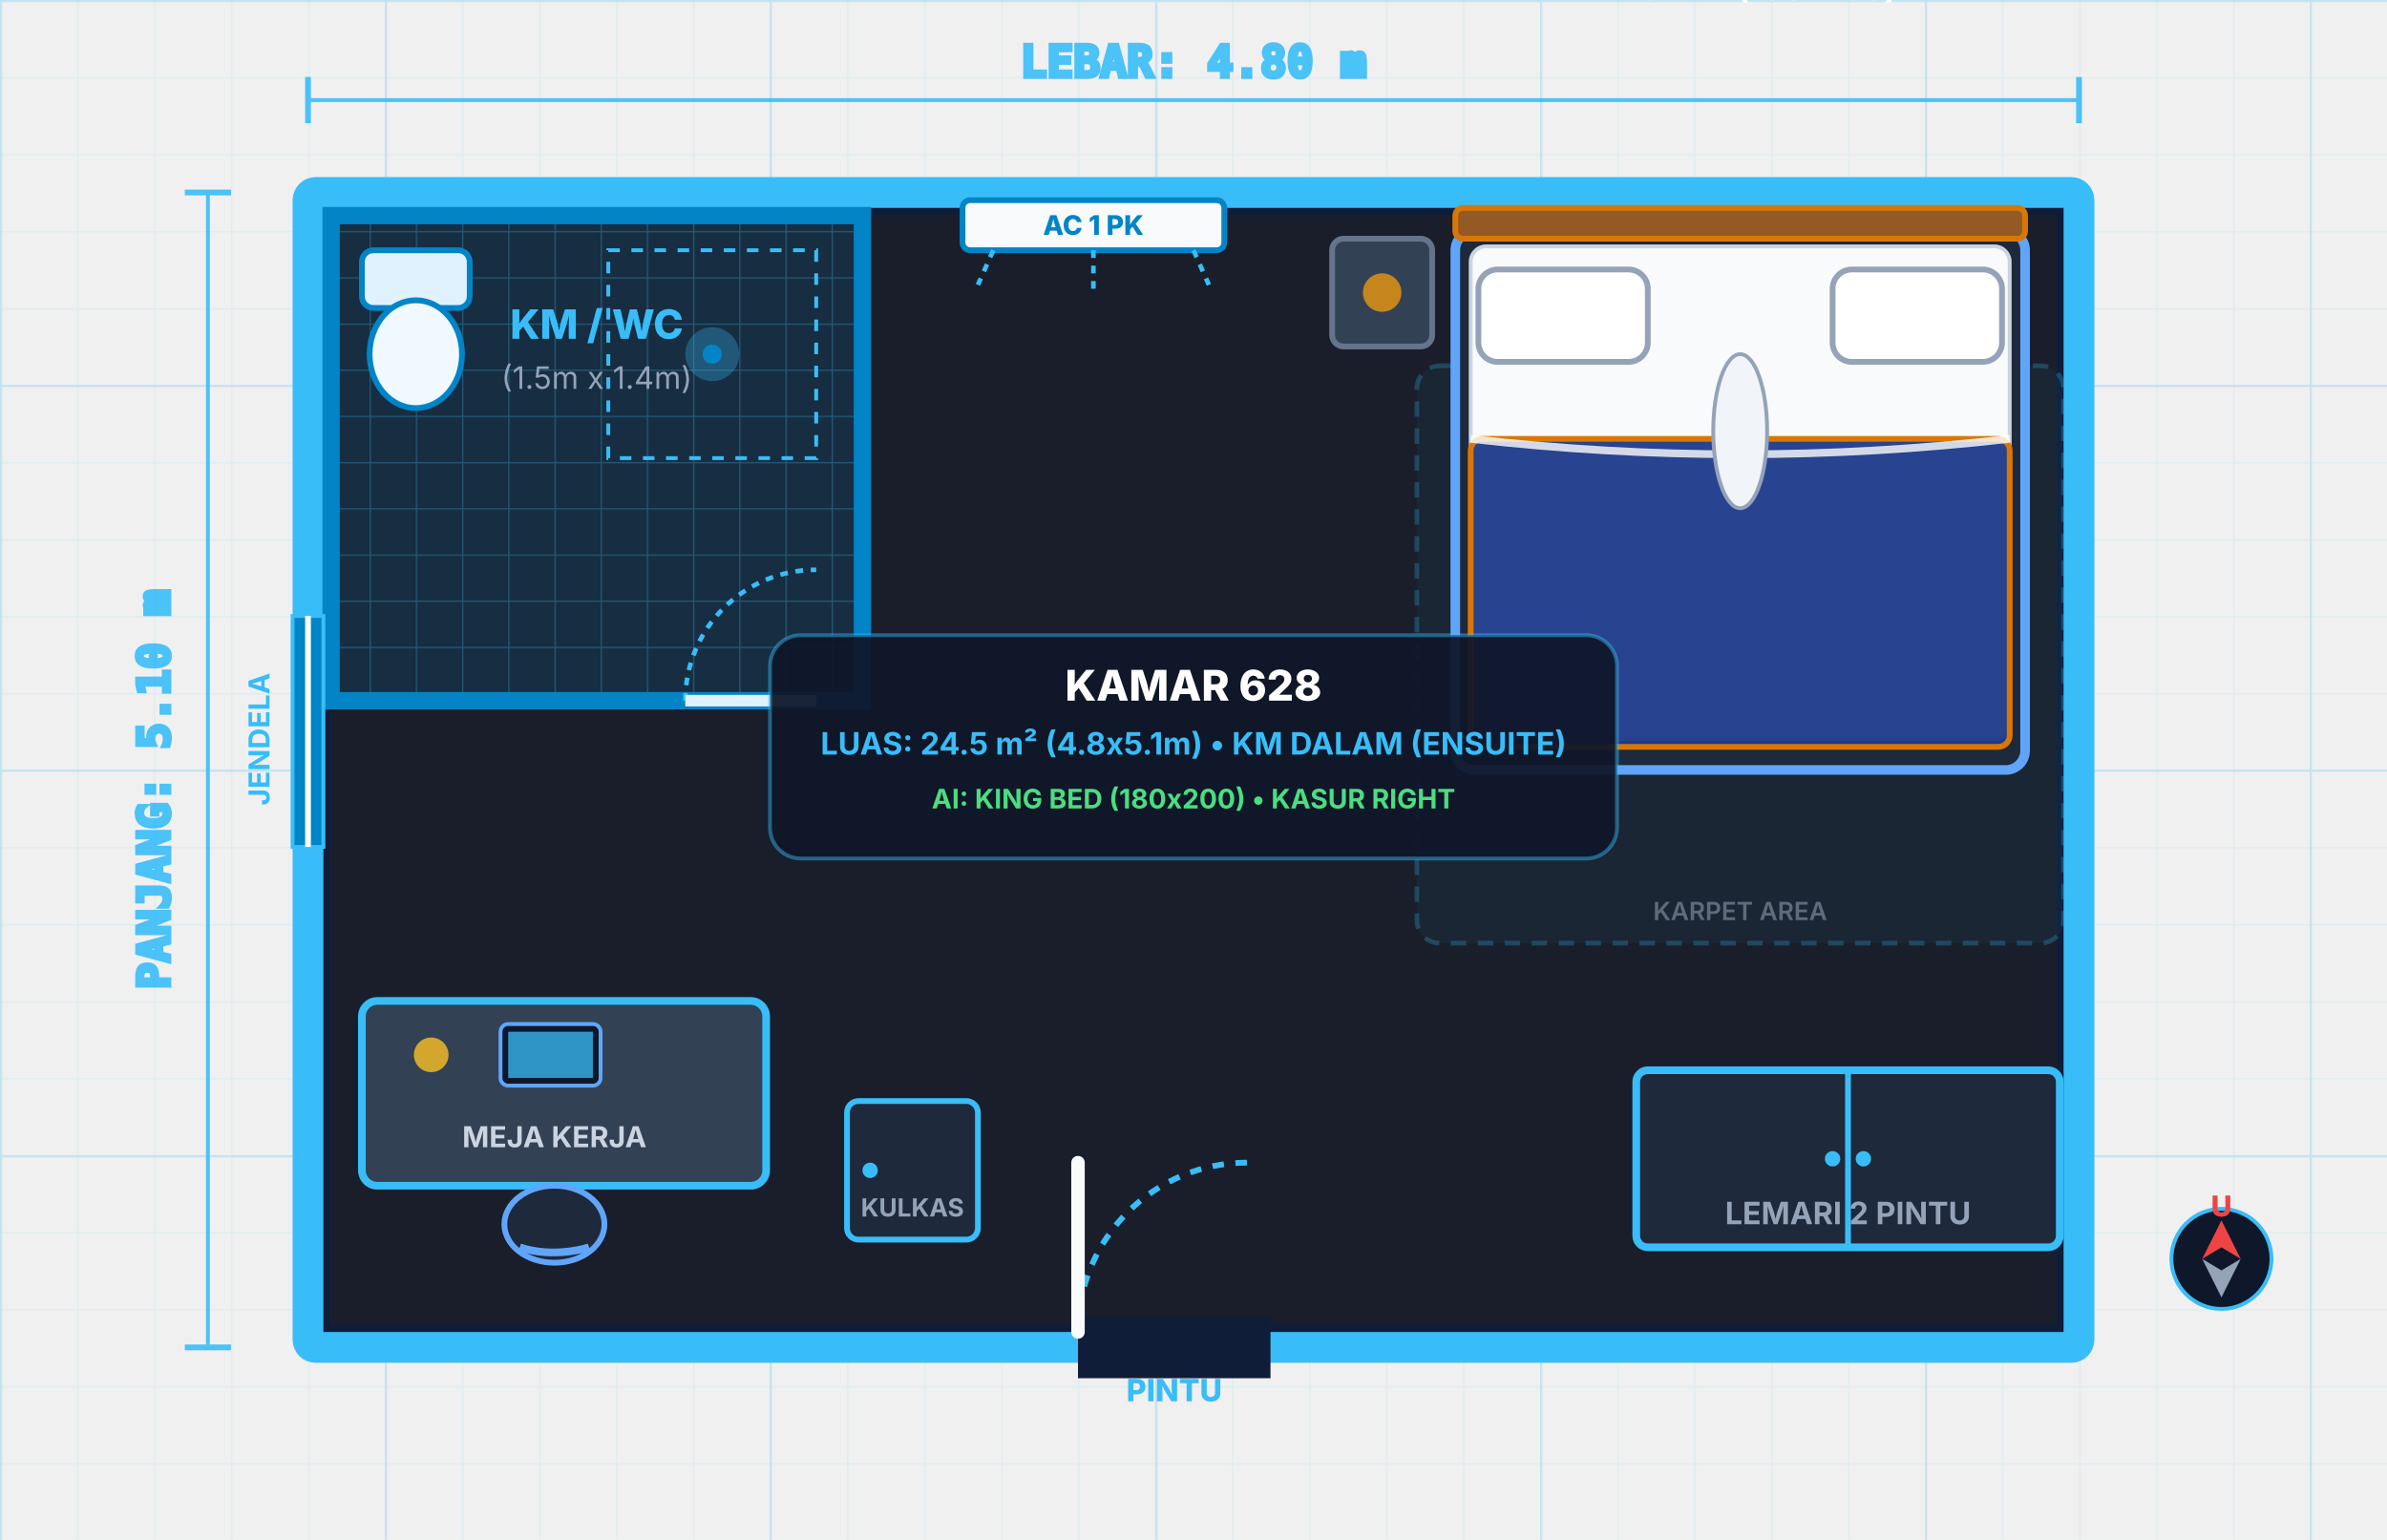
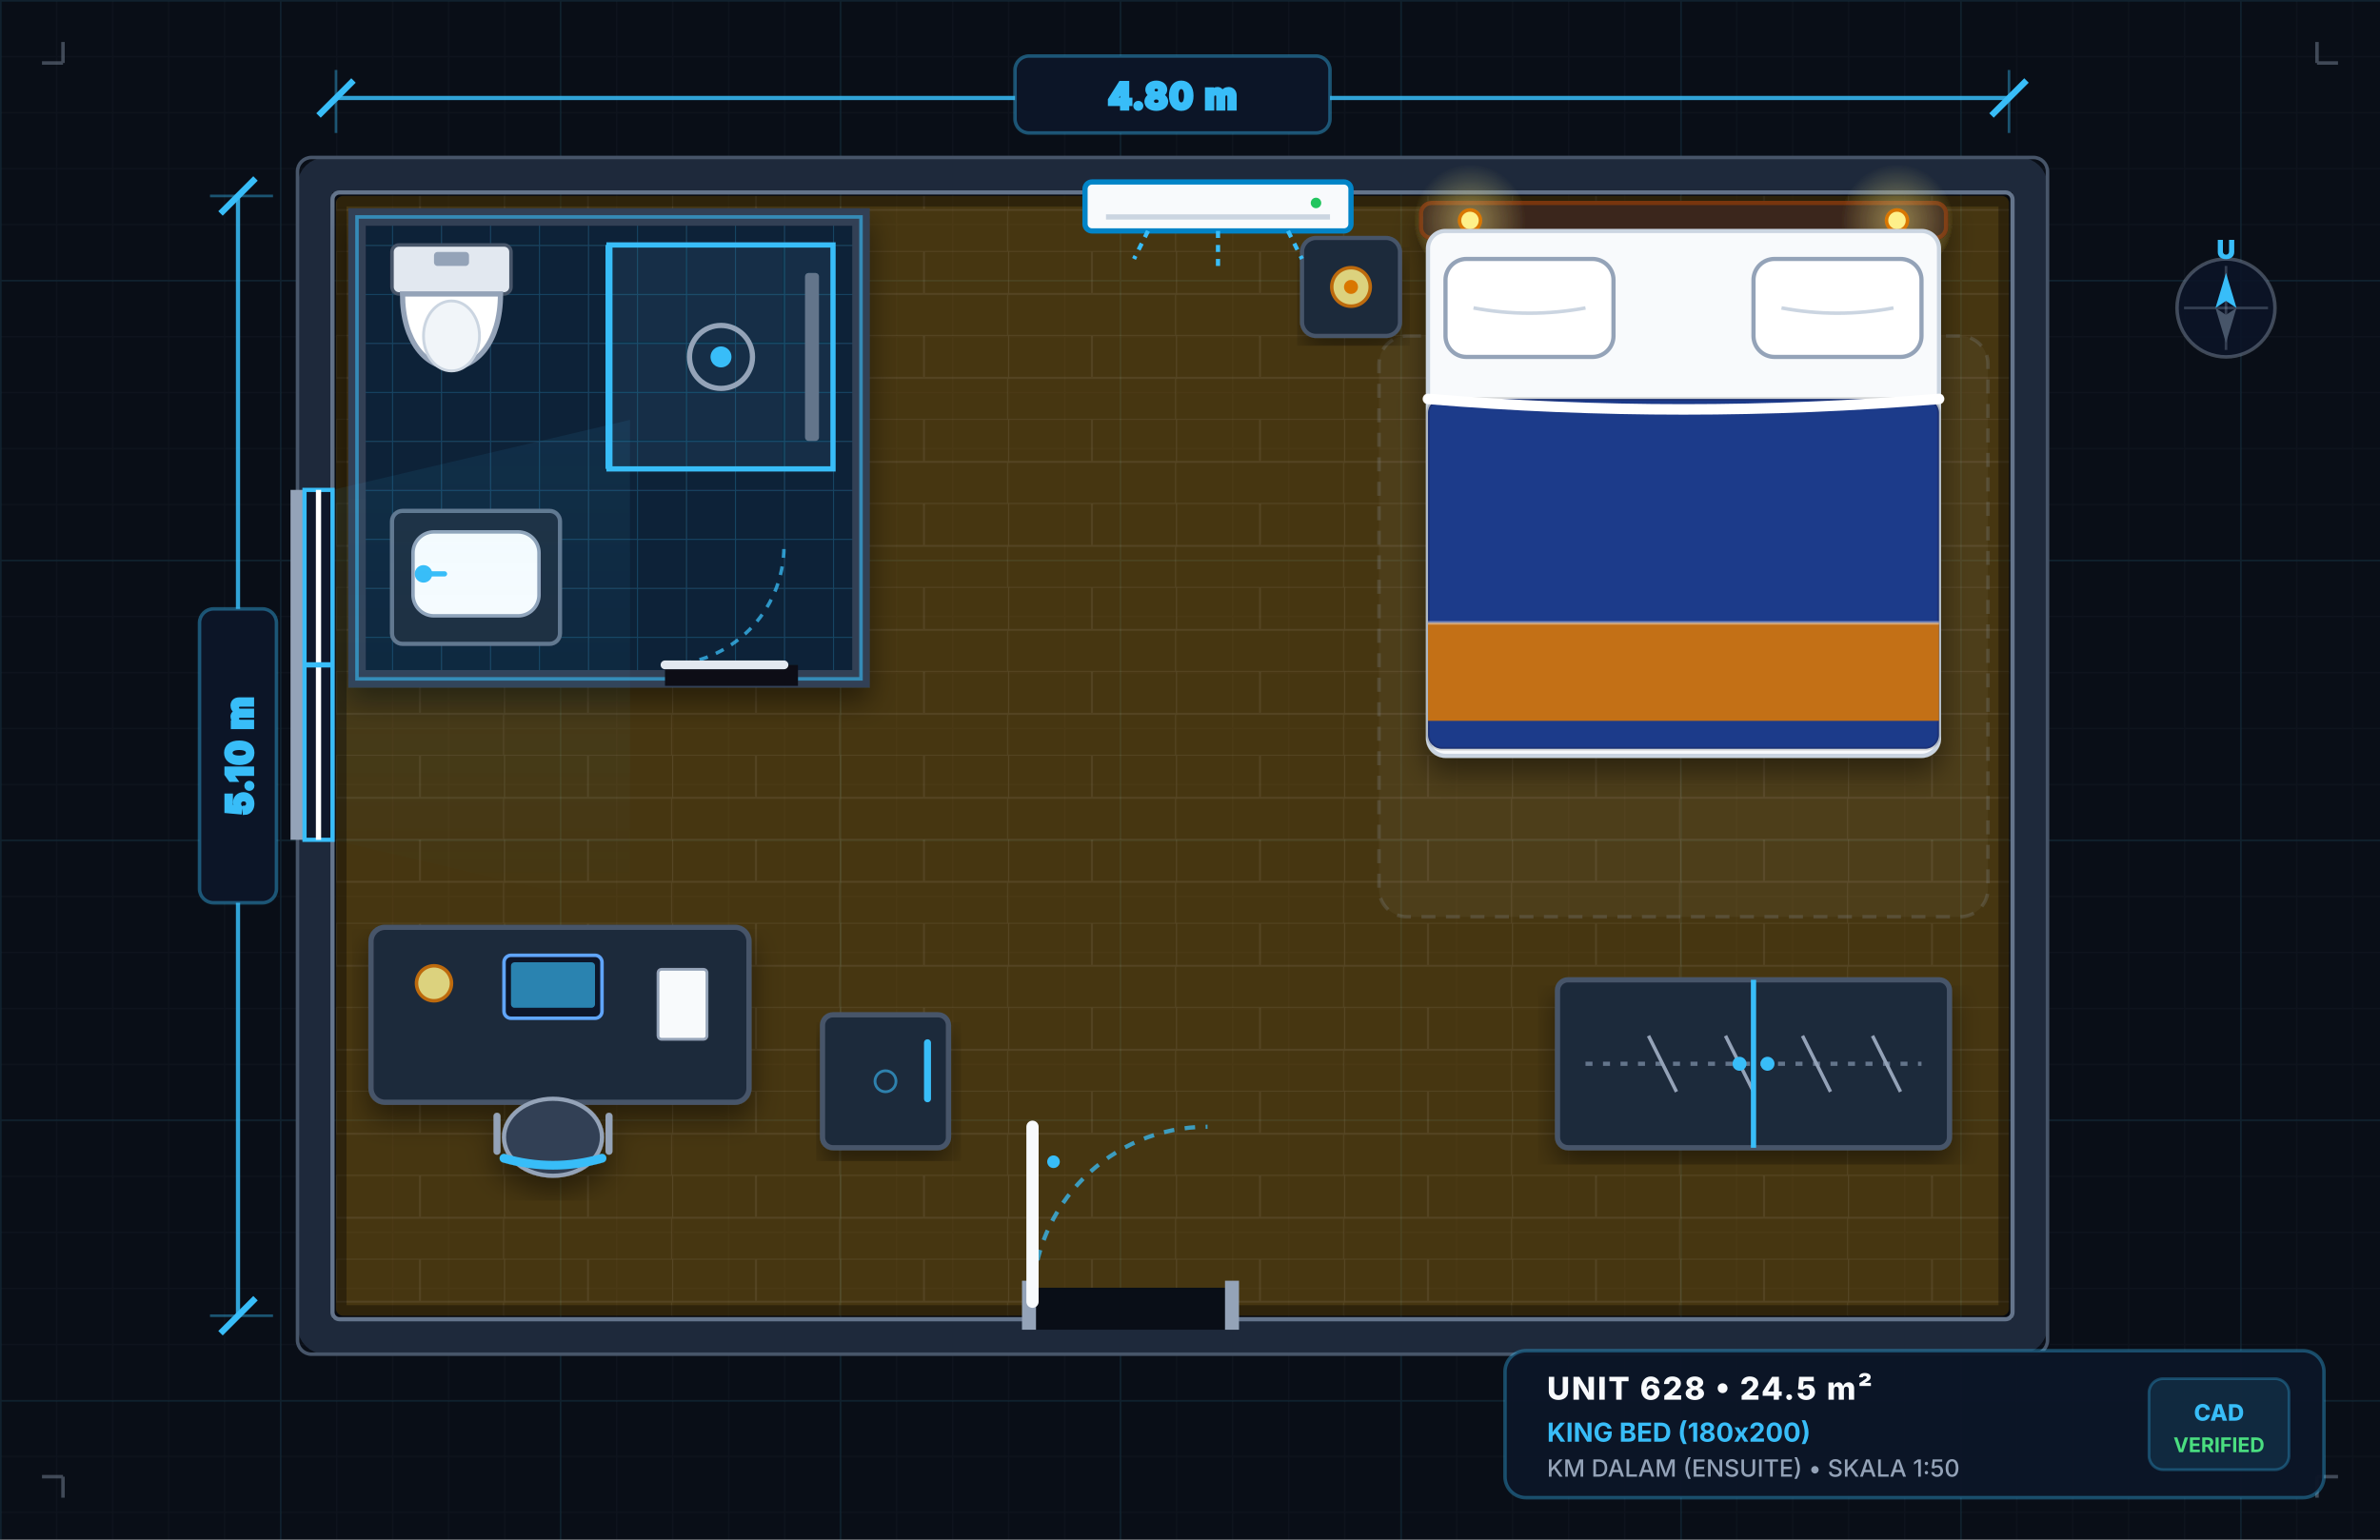
- <svg xmlns="http://www.w3.org/2000/svg" viewBox="0 0 620 400" width="100%" height="100%" style="background:#0b1329; border-radius:12px; font-family:'Inter',system-ui,sans-serif;">
+ <svg xmlns="http://www.w3.org/2000/svg" viewBox="0 0 680 440" width="100%" height="100%" style="background:#090e17; border-radius:14px; font-family:'Inter',system-ui,-apple-system,sans-serif;">
  <defs>
-     <pattern id="grid_s_278" width="20" height="20" patternUnits="userSpaceOnUse">
-       <path d="M 20 0 L 0 0 0 20" fill="none" stroke="rgba(56, 189, 248, 0.08)" stroke-width="0.8" />
+     <pattern id="grid_cad_278" width="16" height="16" patternUnits="userSpaceOnUse">
+       <path d="M 16 0 L 0 0 0 16" fill="none" stroke="rgba(148, 163, 184, 0.04)" stroke-width="0.75" />
    </pattern>
-     <pattern id="grid_m_278" width="100" height="100" patternUnits="userSpaceOnUse">
-       <path d="M 100 0 L 0 0 0 100" fill="none" stroke="rgba(56, 189, 248, 0.18)" stroke-width="1.2" />
+     <pattern id="grid_major_278" width="80" height="80" patternUnits="userSpaceOnUse">
+       <path d="M 80 0 L 0 0 0 80" fill="none" stroke="rgba(56, 189, 248, 0.08)" stroke-width="1" />
    </pattern>
-     <pattern id="tile_278" width="12" height="12" patternUnits="userSpaceOnUse">
-       <rect width="12" height="12" fill="rgba(14, 165, 233, 0.12)" />
-       <path d="M 12 0 L 0 0 0 12" fill="none" stroke="rgba(56, 189, 248, 0.28)" stroke-width="0.7" />
+     <pattern id="parquet_278" width="48" height="24" patternUnits="userSpaceOnUse">
+       <rect width="48" height="24" fill="#ca8a04" fill-opacity="0.32" />
+       <path d="M 0 12 L 48 12 M 24 0 L 24 12 M 0 24 L 48 24 M 48 12 L 48 24 M 0 0 L 0 12" fill="none" stroke="rgba(255, 255, 255, 0.07)" stroke-width="0.6" />
    </pattern>
-     <filter id="unsure_blur_278" x="-20%" y="-20%" width="140%" height="140%">
-       <feGaussianBlur stdDeviation="3.8" />
+     <pattern id="bm_tile_278" width="14" height="14" patternUnits="userSpaceOnUse">
+       <rect width="14" height="14" fill="#0f2338" />
+       <path d="M 14 0 L 0 0 0 14" fill="none" stroke="rgba(56, 189, 248, 0.22)" stroke-width="0.6" />
+     </pattern>
+     <filter id="frost_blur_278" x="-10%" y="-10%" width="120%" height="120%">
+       <feGaussianBlur stdDeviation="5" result="blur" />
+       <feColorMatrix type="matrix" values="1 0 0 0 0  0 1 0 0 0  0 0 1 0 0  0 0 0 18 -7" />
    </filter>
-     <pattern id="unsure_hatch_278" width="8" height="8" patternTransform="rotate(45 0 0)" patternUnits="userSpaceOnUse">
-       <line x1="0" y1="0" x2="0" y2="8" stroke="rgba(148, 163, 184, 0.35)" stroke-width="1.2" stroke-dasharray="2 2" />
+     <pattern id="blind_hatch_278" width="10" height="10" patternTransform="rotate(45 0 0)" patternUnits="userSpaceOnUse">
+       <line x1="0" y1="0" x2="0" y2="10" stroke="rgba(244, 63, 94, 0.35)" stroke-width="1.2" stroke-dasharray="2 2" />
    </pattern>
+     <linearGradient id="win_light_278" x1="0%" y1="0%" x2="0%" y2="100%">
+       <stop offset="0%" stop-color="#38bdf8" stop-opacity="0.18" />
+       <stop offset="100%" stop-color="#38bdf8" stop-opacity="0.0" />
+     </linearGradient>
+     <radialGradient id="lamp_glow_278">
+       <stop offset="0%" stop-color="#fef08a" stop-opacity="0.45" />
+       <stop offset="100%" stop-color="#fef08a" stop-opacity="0" />
+     </radialGradient>
+     <filter id="drop_shadow_278" x="-5%" y="-5%" width="115%" height="115%">
+       <feDropShadow dx="0" dy="4" stdDeviation="4" flood-color="#000000" flood-opacity="0.45" />
+     </filter>
  </defs>
-   <rect width="620" height="400" fill="url(#grid_s_278)" />
-   <rect width="620" height="400" fill="url(#grid_m_278)" />
-   <g stroke="#38bdf8" stroke-width="1" opacity="0.9">
-     <line x1="80" y1="26" x2="540" y2="26" />
-     <line x1="80" y1="20" x2="80" y2="32" stroke-width="1.5" />
-     <line x1="540" y1="20" x2="540" y2="32" stroke-width="1.5" />
-     <text x="310" y="20" fill="#38bdf8" font-size="11.5" font-weight="700" text-anchor="middle" font-family="monospace">
-       LEBAR: 4.80 m
+   <rect width="680" height="440" fill="#090e17" />
+   <rect width="680" height="440" fill="url(#grid_cad_278)" />
+   <rect width="680" height="440" fill="url(#grid_major_278)" />
+   <g stroke="rgba(148, 163, 184, 0.4)" stroke-width="1">
+     <path d="M 12 18 L 18 18 M 18 12 L 18 18" />
+     <path d="M 668 18 L 662 18 M 662 12 L 662 18" />
+     <path d="M 12 422 L 18 422 M 18 428 L 18 422" />
+     <path d="M 668 422 L 662 422 M 662 428 L 662 422" />
+   </g>
+   <g stroke="#38bdf8" stroke-width="1.2">
+     <line x1="96" y1="28" x2="574" y2="28" opacity="0.85" />
+     <line x1="91" y1="33" x2="101" y2="23" stroke-width="1.8" />
+     <line x1="569" y1="33" x2="579" y2="23" stroke-width="1.8" />
+     <line x1="96" y1="38" x2="96" y2="20" opacity="0.4" stroke-width="0.75" />
+     <line x1="574" y1="38" x2="574" y2="20" opacity="0.4" stroke-width="0.75" />
+     <rect x="290" y="16" width="90" height="22" rx="4" fill="#0c1527" stroke="rgba(56, 189, 248, 0.4)" stroke-width="1" />
+     <text x="335" y="31" fill="#38bdf8" font-size="10" font-weight="700" text-anchor="middle" letter-spacing="0.5">
+       4.80 m
    </text>
  </g>
-   <g stroke="#38bdf8" stroke-width="1" opacity="0.9">
-     <line x1="54" y1="50" x2="54" y2="350" />
-     <line x1="48" y1="50" x2="60" y2="50" stroke-width="1.5" />
-     <line x1="48" y1="350" x2="60" y2="350" stroke-width="1.5" />
-     <text x="44" y="205" fill="#38bdf8" font-size="11.5" font-weight="700" text-anchor="middle" font-family="monospace" transform="rotate(-90 44 205)">
-       PANJANG: 5.10 m
+   <g stroke="#38bdf8" stroke-width="1.2">
+     <line x1="68" y1="56" x2="68" y2="376" opacity="0.85" />
+     <line x1="63" y1="61" x2="73" y2="51" stroke-width="1.8" />
+     <line x1="63" y1="381" x2="73" y2="371" stroke-width="1.8" />
+     <line x1="78" y1="56" x2="60" y2="56" opacity="0.4" stroke-width="0.75" />
+     <line x1="78" y1="376" x2="60" y2="376" opacity="0.4" stroke-width="0.75" />
+     <g transform="translate(68, 216)">
+       <rect x="-42" y="-11" width="84" height="22" rx="4" fill="#0c1527" stroke="rgba(56, 189, 248, 0.4)" stroke-width="1" transform="rotate(-90)" />
+       <text x="0" y="4" fill="#38bdf8" font-size="10" font-weight="700" text-anchor="middle" letter-spacing="0.5" transform="rotate(-90)">
+         5.10 m
+       </text>
+     </g>
+   </g>
+   <rect x="96" y="56" width="478" height="320" rx="2" fill="url(#parquet_278)" />
+   <rect x="96" y="56" width="478" height="320" fill="none" stroke="rgba(0, 0, 0, 0.35)" stroke-width="6" />
+   <rect x="90" y="50" width="490" height="332" fill="none" stroke="#1e293b" stroke-width="10" rx="3" />
+   <rect x="85" y="45" width="500" height="342" fill="none" stroke="#475569" stroke-width="1" rx="4" />
+   <rect x="95" y="55" width="480" height="322" fill="none" stroke="#64748b" stroke-width="1.2" rx="2" />
+   <g id="ensuite_bathroom" filter="url(#drop_shadow_278)">
+     <rect x="102" y="62" width="144" height="132" fill="url(#bm_tile_278)" stroke="#334155" stroke-width="5" />
+     <rect x="102" y="62" width="144" height="132" fill="none" stroke="#38bdf8" stroke-width="1" opacity="0.6" />
+     <rect x="174" y="70" width="64" height="64" fill="rgba(56, 189, 248, 0.08)" stroke="#38bdf8" stroke-width="1.5" />
+     <line x1="174" y1="70" x2="174" y2="134" stroke="#38bdf8" stroke-width="2" />
+     <circle cx="206" cy="102" r="9" fill="none" stroke="#94a3b8" stroke-width="1.5" />
+     <circle cx="206" cy="102" r="3" fill="#38bdf8" />
+     <rect x="230" y="78" width="4" height="48" rx="1" fill="#64748b" />
+     <rect x="112" y="70" width="34" height="14" rx="2" fill="#e2e8f0" stroke="#475569" stroke-width="1" />
+     <rect x="124" y="72" width="10" height="4" rx="1" fill="#94a3b8" />
+     <path d="M 115 84 C 115 112 143 112 143 84 Z" fill="#ffffff" stroke="#94a3b8" stroke-width="1.5" />
+     <ellipse cx="129" cy="96" rx="8" ry="10" fill="#f1f5f9" stroke="#cbd5e1" stroke-width="0.8" />
+     <rect x="112" y="146" width="48" height="38" rx="3" fill="#1e293b" stroke="#64748b" stroke-width="1.2" />
+     <rect x="118" y="152" width="36" height="24" rx="6" fill="#ffffff" stroke="#94a3b8" stroke-width="1" />
+     <circle cx="121" cy="164" r="2.5" fill="#38bdf8" />
+     <line x1="121" y1="164" x2="127" y2="164" stroke="#38bdf8" stroke-width="1.5" stroke-linecap="round" />
+     <rect x="190" y="190" width="38" height="6" fill="#090e17" />
+     <path d="M 190 190 A 34 34 0 0 0 224 156" fill="none" stroke="#38bdf8" stroke-width="1" stroke-dasharray="2.5 2.5" opacity="0.75" />
+     <line x1="190" y1="190" x2="224" y2="190" stroke="#e2e8f0" stroke-width="2.5" stroke-linecap="round" />
+   </g>
+   <rect x="394" y="96" width="174" height="166" rx="8" fill="rgba(255, 255, 255, 0.04)" stroke="rgba(148, 163, 184, 0.2)" stroke-width="1" stroke-dasharray="4 3" />
+   <g id="bed_unit" filter="url(#drop_shadow_278)">
+     <rect x="406" y="58" width="150" height="10" rx="3" fill="#3b271d" stroke="#78350f" stroke-width="1.2" />
+     <circle cx="420" cy="63" r="16" fill="url(#lamp_glow_278)" />
+     <circle cx="542" cy="63" r="16" fill="url(#lamp_glow_278)" />
+     <circle cx="420" cy="63" r="3" fill="#fef08a" stroke="#d97706" stroke-width="1" />
+     <circle cx="542" cy="63" r="3" fill="#fef08a" stroke="#d97706" stroke-width="1" />
+     <rect x="408" y="66" width="146" height="150" rx="5" fill="#f8fafc" stroke="#cbd5e1" stroke-width="1.2" />
+     <rect x="408" y="114" width="146" height="100" rx="4" fill="#1e3a8a" stroke="rgba(0,0,0,0.15)" stroke-width="1" />
+     <path d="M 408 114 Q 481.0 120 554 114" fill="none" stroke="#ffffff" stroke-width="3" stroke-linecap="round" />
+     <rect x="408" y="178" width="146" height="28" fill="#d97706" opacity="0.88" />
+     <line x1="408" y1="178" x2="554" y2="178" stroke="rgba(255,255,255,0.4)" stroke-width="1" />
+     <rect x="413" y="74" width="48" height="28" rx="6" fill="#ffffff" stroke="#94a3b8" stroke-width="1.2" />
+     <path d="M 421 88 Q 437.0 91 453 88" fill="none" stroke="#cbd5e1" stroke-width="1" />
+     <rect x="501" y="74" width="48" height="28" rx="6" fill="#ffffff" stroke="#94a3b8" stroke-width="1.2" />
+     <path d="M 509 88 Q 525.0 91 541 88" fill="none" stroke="#cbd5e1" stroke-width="1" />
+   </g>
+   <g filter="url(#drop_shadow_278)">
+     <rect x="372" y="68" width="28" height="28" rx="4" fill="#1e293b" stroke="#475569" stroke-width="1.2" />
+     <circle cx="386" cy="82" r="5.5" fill="#fef08a" stroke="#d97706" stroke-width="1" opacity="0.85" />
+     <circle cx="386" cy="82" r="2" fill="#d97706" />
+   </g>
+   <g id="wardrobe" filter="url(#drop_shadow_278)">
+     <rect x="445" y="280" width="112" height="48" rx="3" fill="#1e293b" stroke="#475569" stroke-width="1.5" />
+     <line x1="453" y1="304" x2="549" y2="304" stroke="#64748b" stroke-width="1.2" stroke-dasharray="2 3" />
+     <line x1="471" y1="296" x2="479" y2="312" stroke="#94a3b8" stroke-width="1" />
+     <line x1="493" y1="296" x2="501" y2="312" stroke="#94a3b8" stroke-width="1" />
+     <line x1="515" y1="296" x2="523" y2="312" stroke="#94a3b8" stroke-width="1" />
+     <line x1="535" y1="296" x2="543" y2="312" stroke="#94a3b8" stroke-width="1" />
+     <line x1="501" y1="280" x2="501" y2="328" stroke="#38bdf8" stroke-width="1.5" />
+     <circle cx="497" cy="304" r="2" fill="#38bdf8" />
+     <circle cx="505" cy="304" r="2" fill="#38bdf8" />
+   </g>
+   <g id="desk_setup" filter="url(#drop_shadow_278)">
+     <rect x="106" y="265" width="108" height="50" rx="4" fill="#1e293b" stroke="#475569" stroke-width="1.5" />
+     <rect x="144" y="273" width="28" height="18" rx="2" fill="#0f172a" stroke="#60a5fa" stroke-width="1" />
+     <rect x="146" y="275" width="24" height="13" rx="1" fill="#38bdf8" opacity="0.65" />
+     <circle cx="124" cy="281" r="5" fill="#fef08a" stroke="#d97706" stroke-width="1" opacity="0.85" />
+     <rect x="188" y="277" width="14" height="20" rx="1" fill="#f8fafc" stroke="#94a3b8" stroke-width="0.8" />
+     <ellipse cx="158" cy="325" rx="14" ry="11" fill="#334155" stroke="#94a3b8" stroke-width="1.2" />
+     <path d="M 144 331 Q 158 335 172 331" fill="none" stroke="#38bdf8" stroke-width="2.5" stroke-linecap="round" />
+     <line x1="142" y1="319" x2="142" y2="329" stroke="#94a3b8" stroke-width="2" stroke-linecap="round" />
+     <line x1="174" y1="319" x2="174" y2="329" stroke="#94a3b8" stroke-width="2" stroke-linecap="round" />
+   </g>
+   <g id="ac_unit">
+     <rect x="310" y="52" width="76" height="14" rx="2" fill="#f8fafc" stroke="#0284c7" stroke-width="1.5" />
+     <line x1="316" y1="62" x2="380" y2="62" stroke="#cbd5e1" stroke-width="1.5" />
+     <line x1="328" y1="66" x2="324" y2="74" stroke="#38bdf8" stroke-width="1.2" stroke-dasharray="2 2" />
+     <line x1="348" y1="66" x2="348" y2="76" stroke="#38bdf8" stroke-width="1.2" stroke-dasharray="2 2" />
+     <line x1="368" y1="66" x2="372" y2="74" stroke="#38bdf8" stroke-width="1.2" stroke-dasharray="2 2" />
+     <circle cx="376" cy="58" r="1.5" fill="#22c55e" />
+   </g>
+   <g id="fridge" filter="url(#drop_shadow_278)">
+     <rect x="235" y="290" width="36" height="38" rx="3" fill="#1e293b" stroke="#475569" stroke-width="1.5" />
+     <line x1="265" y1="298" x2="265" y2="314" stroke="#38bdf8" stroke-width="2" stroke-linecap="round" />
+     <circle cx="253" cy="309" r="3" fill="none" stroke="#38bdf8" stroke-width="0.8" opacity="0.6" />
+   </g>
+   <g id="window_left">
+     <polygon points="95,140 180,120 180,260 95,240" fill="url(#win_light_278)" opacity="0.45" />
+     <rect x="83" y="140" width="4" height="100" fill="#94a3b8" />
+     <rect x="87" y="140" width="8" height="100" fill="#0f172a" stroke="#38bdf8" stroke-width="1.2" />
+     <line x1="91" y1="140" x2="91" y2="240" stroke="#ffffff" stroke-width="1.5" />
+     <line x1="87" y1="190" x2="95" y2="190" stroke="#38bdf8" stroke-width="1.5" />
+   </g>
+   <g id="main_door">
+     <rect x="295" y="368" width="56" height="12" fill="#090e17" />
+     <rect x="292" y="366" width="4" height="14" fill="#94a3b8" />
+     <rect x="350" y="366" width="4" height="14" fill="#94a3b8" />
+     <path d="M 295 372 A 50 50 0 0 1 345 322" fill="none" stroke="#38bdf8" stroke-width="1.2" stroke-dasharray="3 3" opacity="0.75" />
+     <line x1="295" y1="372" x2="295" y2="322" stroke="#f8fafc" stroke-width="3.5" stroke-linecap="round" />
+     <circle cx="301" cy="332" r="1.8" fill="#38bdf8" />
+   </g>
+   <g id="title_block" transform="translate(430, 386)">
+     <rect x="0" y="0" width="234" height="42" rx="6" fill="rgba(12, 21, 39, 0.96)" stroke="rgba(56, 189, 248, 0.35)" stroke-width="1" />
+     <text x="12" y="14" fill="#f8fafc" font-size="9" font-weight="800" letter-spacing="0.5">
+       UNIT 628 • 24.5 m²
    </text>
+     <text x="12" y="26" fill="#38bdf8" font-size="7.5" font-weight="700">
+       KING BED (180x200)
+     </text>
+     <text x="12" y="36" fill="#94a3b8" font-size="6.8" font-weight="500">
+       KM DALAM (ENSUITE) • SKALA 1:50
+     </text>
+     <rect x="184" y="8" width="40" height="26" rx="4" fill="rgba(56, 189, 248, 0.12)" stroke="rgba(56, 189, 248, 0.3)" stroke-width="0.8" />
+     <text x="204" y="20" fill="#38bdf8" font-size="6.5" font-weight="800" text-anchor="middle">CAD</text>
+     <text x="204" y="29" fill="#4ade80" font-size="5.8" font-weight="700" text-anchor="middle">VERIFIED</text>
  </g>
-   <rect x="80" y="50" width="460" height="300" fill="#0f1d38" stroke="#38bdf8" stroke-width="8" rx="2" />
-   <rect x="86" y="56" width="448" height="288" fill="#ca8a04" opacity="0.22" />
-   <rect x="86" y="56" width="448" height="288" fill="rgba(15, 23, 42, 0.75)" />
-   <g>
-     <rect x="86" y="56" width="138" height="126" fill="url(#tile_278)" stroke="#0284c7" stroke-width="4.5" />
-     <text x="155" y="88" fill="#38bdf8" font-size="10.5" font-weight="800" text-anchor="middle">KM / WC</text>
-     <text x="155" y="101" fill="#94a3b8" font-size="8" text-anchor="middle">(1.5m x 1.4m)</text>
-     <rect x="94" y="65" width="28" height="15" rx="3" fill="#e0f2fe" stroke="#0284c7" stroke-width="1.5" />
-     <ellipse cx="108" cy="92" rx="12" ry="14" fill="#f0f9ff" stroke="#0284c7" stroke-width="1.5" />
-     <rect x="158" y="65" width="54" height="54" fill="none" stroke="#38bdf8" stroke-width="1" stroke-dasharray="3 3" />
-     <circle cx="185" cy="92" r="7" fill="#38bdf8" opacity="0.3" />
-     <circle cx="185" cy="92" r="2.5" fill="#0284c7" />
-     <path d="M 178 182 A 34 34 0 0 1 212 148" fill="none" stroke="#38bdf8" stroke-width="1.2" stroke-dasharray="2 2" />
-     <line x1="178" y1="182" x2="212" y2="182" stroke="#e0f2fe" stroke-width="3" />
-   </g>
-   <g>
-     <rect x="368" y="95" width="168" height="150" rx="6" fill="rgba(56, 189, 248, 0.05)" stroke="rgba(56, 189, 248, 0.25)" stroke-width="1.2" stroke-dasharray="4 3" />
-     <text x="452.0" y="239" fill="rgba(148, 163, 184, 0.55)" font-size="6.5" font-weight="600" text-anchor="middle">KARPET AREA</text>
-   </g>
-   <g>
-     <rect x="378" y="60" width="148" height="140" rx="5" fill="#1e293b" stroke="#60a5fa" stroke-width="2.5" />
-     <rect x="378" y="54" width="148" height="8" rx="2" fill="#935a26" stroke="#d97706" stroke-width="1.5" />
-     <rect x="382" y="64" width="140" height="128" rx="4" fill="#f8fafc" stroke="#cbd5e1" stroke-width="1" />
-     <rect x="382" y="114" width="140" height="80" rx="3" fill="#1e3a8a" stroke="#d97706" stroke-width="1.5" fill-opacity="0.95" />
-     <path d="M 382 114 Q 452.0 122 522 114" fill="none" stroke="#ffffff" stroke-width="2" opacity="0.8" />
-     <rect x="384" y="70" width="44" height="24" rx="5" fill="#ffffff" stroke="#94a3b8" stroke-width="1.5" />
-     <rect x="476" y="70" width="44" height="24" rx="5" fill="#ffffff" stroke="#94a3b8" stroke-width="1.5" />
-     <ellipse cx="452.0" cy="112" rx="7" ry="20" fill="#f1f5f9" stroke="#94a3b8" stroke-width="1" />
-     <text x="452.0" cy="160" fill="#ffffff" font-size="8" font-weight="800" text-anchor="middle">KING BED (180x200)</text>
-   </g>
-   <rect x="346" y="62" width="26" height="28" rx="3" fill="#334155" stroke="#64748b" stroke-width="1.5" />
-   <circle cx="359" cy="76" r="5" fill="#f59e0b" opacity="0.75" />
-   <g>
-     <rect x="425" y="278" width="110" height="46" rx="3" fill="#1e293b" stroke="#38bdf8" stroke-width="2" />
-     <line x1="480" y1="278" x2="480" y2="324" stroke="#38bdf8" stroke-width="1.5" />
-     <circle cx="476" cy="301" r="2" fill="#38bdf8" />
-     <circle cx="484" cy="301" r="2" fill="#38bdf8" />
-     <text x="480" y="318" fill="#94a3b8" font-size="8" font-weight="700" text-anchor="middle">LEMARI 2 PINTU</text>
-   </g>
-   <g>
-     <rect x="94" y="260" width="105" height="48" rx="4" fill="#334155" stroke="#38bdf8" stroke-width="2" />
-     <rect x="130" y="266" width="26" height="16" rx="2" fill="#0f172a" stroke="#60a5fa" stroke-width="1" />
-     <rect x="132" y="268" width="22" height="12" fill="#38bdf8" opacity="0.75" />
-     <circle cx="112" cy="274" r="4.5" fill="#fbbf24" opacity="0.8" />
-     <ellipse cx="144" cy="318" rx="13" ry="10" fill="#1e293b" stroke="#60a5fa" stroke-width="1.5" />
-     <path d="M 135 324 C 144 327 153 324 153 324" stroke="#60a5fa" stroke-width="2" fill="none" />
-     <text x="144" y="298" fill="#cbd5e1" font-size="7.5" font-weight="700" text-anchor="middle">MEJA KERJA</text>
-   </g>
-   <g>
-     <rect x="250" y="52" width="68" height="13" rx="2" fill="#f8fafc" stroke="#0284c7" stroke-width="1.5" />
-     <path d="M 258 65 L 254 74" stroke="#38bdf8" stroke-width="1.2" stroke-dasharray="2 2" />
-     <path d="M 284 65 L 284 76" stroke="#38bdf8" stroke-width="1.2" stroke-dasharray="2 2" />
-     <path d="M 310 65 L 314 74" stroke="#38bdf8" stroke-width="1.2" stroke-dasharray="2 2" />
-     <text x="284" y="61" fill="#0284c7" font-size="7" font-weight="800" text-anchor="middle">AC 1 PK</text>
-   </g>
-   <g>
-     <rect x="220" y="286" width="34" height="36" rx="3" fill="#1e293b" stroke="#38bdf8" stroke-width="1.5" />
-     <circle cx="226" cy="304" r="2" fill="#38bdf8" />
-     <text x="237" y="316" fill="#94a3b8" font-size="6.5" font-weight="700" text-anchor="middle">KULKAS</text>
-   </g>
-   <g>
-     <rect x="76" y="160" width="8" height="60" fill="#0284c7" stroke="#38bdf8" stroke-width="1" />
-     <line x1="80" y1="160" x2="80" y2="220" stroke="#ffffff" stroke-width="1.5" />
-     <text x="70" y="192" fill="#38bdf8" font-size="7.5" font-weight="700" text-anchor="middle" transform="rotate(-90 70 192)">JENDELA</text>
-   </g>
-   <g>
-     <rect x="280" y="342" width="50" height="16" fill="#0f1d38" />
-     <path d="M 280 346 A 44 44 0 0 1 324 302" fill="none" stroke="#38bdf8" stroke-width="1.5" stroke-dasharray="3 3" />
-     <line x1="280" y1="346" x2="280" y2="302" stroke="#f8fafc" stroke-width="3.5" stroke-linecap="round" />
-     <text x="305" y="364" fill="#38bdf8" font-size="8" font-weight="800" text-anchor="middle">PINTU</text>
-   </g>
-   <g>
-     <rect x="200" y="165" width="220" height="58" rx="8" fill="rgba(15, 23, 42, 0.94)" stroke="rgba(56, 189, 248, 0.45)" stroke-width="1" />
-     <text x="310" y="182" fill="#ffffff" font-size="11" font-weight="800" text-anchor="middle">KAMAR 628</text>
-     <text x="310" y="196" fill="#38bdf8" font-size="8" font-weight="700" text-anchor="middle">LUAS: 24.5 m² (4.8x5.1m) • KM DALAM (ENSUITE)</text>
-     <text x="310" y="210" fill="#4ade80" font-size="7" font-weight="700" text-anchor="middle">AI: KING BED (180x200) • KASUR RIGHT</text>
-   </g>
-   <g transform="translate(562, 312)">
-     <circle cx="15" cy="15" r="13" fill="#0f172a" stroke="#38bdf8" stroke-width="1" />
-     <path d="M 15 5 L 20 15 L 15 12 L 10 15 Z" fill="#ef4444" />
-     <path d="M 15 25 L 20 15 L 15 18 L 10 15 Z" fill="#94a3b8" />
-     <text x="15" y="4" fill="#ef4444" font-size="7.5" font-weight="800" text-anchor="middle">U</text>
+   <g id="north_compass" transform="translate(620, 72)">
+     <circle cx="16" cy="16" r="14" fill="rgba(12, 21, 39, 0.9)" stroke="rgba(148, 163, 184, 0.4)" stroke-width="1" />
+     <line x1="16" y1="4" x2="16" y2="28" stroke="rgba(148, 163, 184, 0.3)" stroke-width="0.75" />
+     <line x1="4" y1="16" x2="28" y2="16" stroke="rgba(148, 163, 184, 0.3)" stroke-width="0.75" />
+     <polygon points="16,6 19,16 16,14 13,16" fill="#38bdf8" />
+     <polygon points="16,26 19,16 16,18 13,16" fill="#475569" />
+     <text x="16" y="2" fill="#38bdf8" font-size="7.5" font-weight="900" text-anchor="middle">U</text>
  </g>
</svg>
